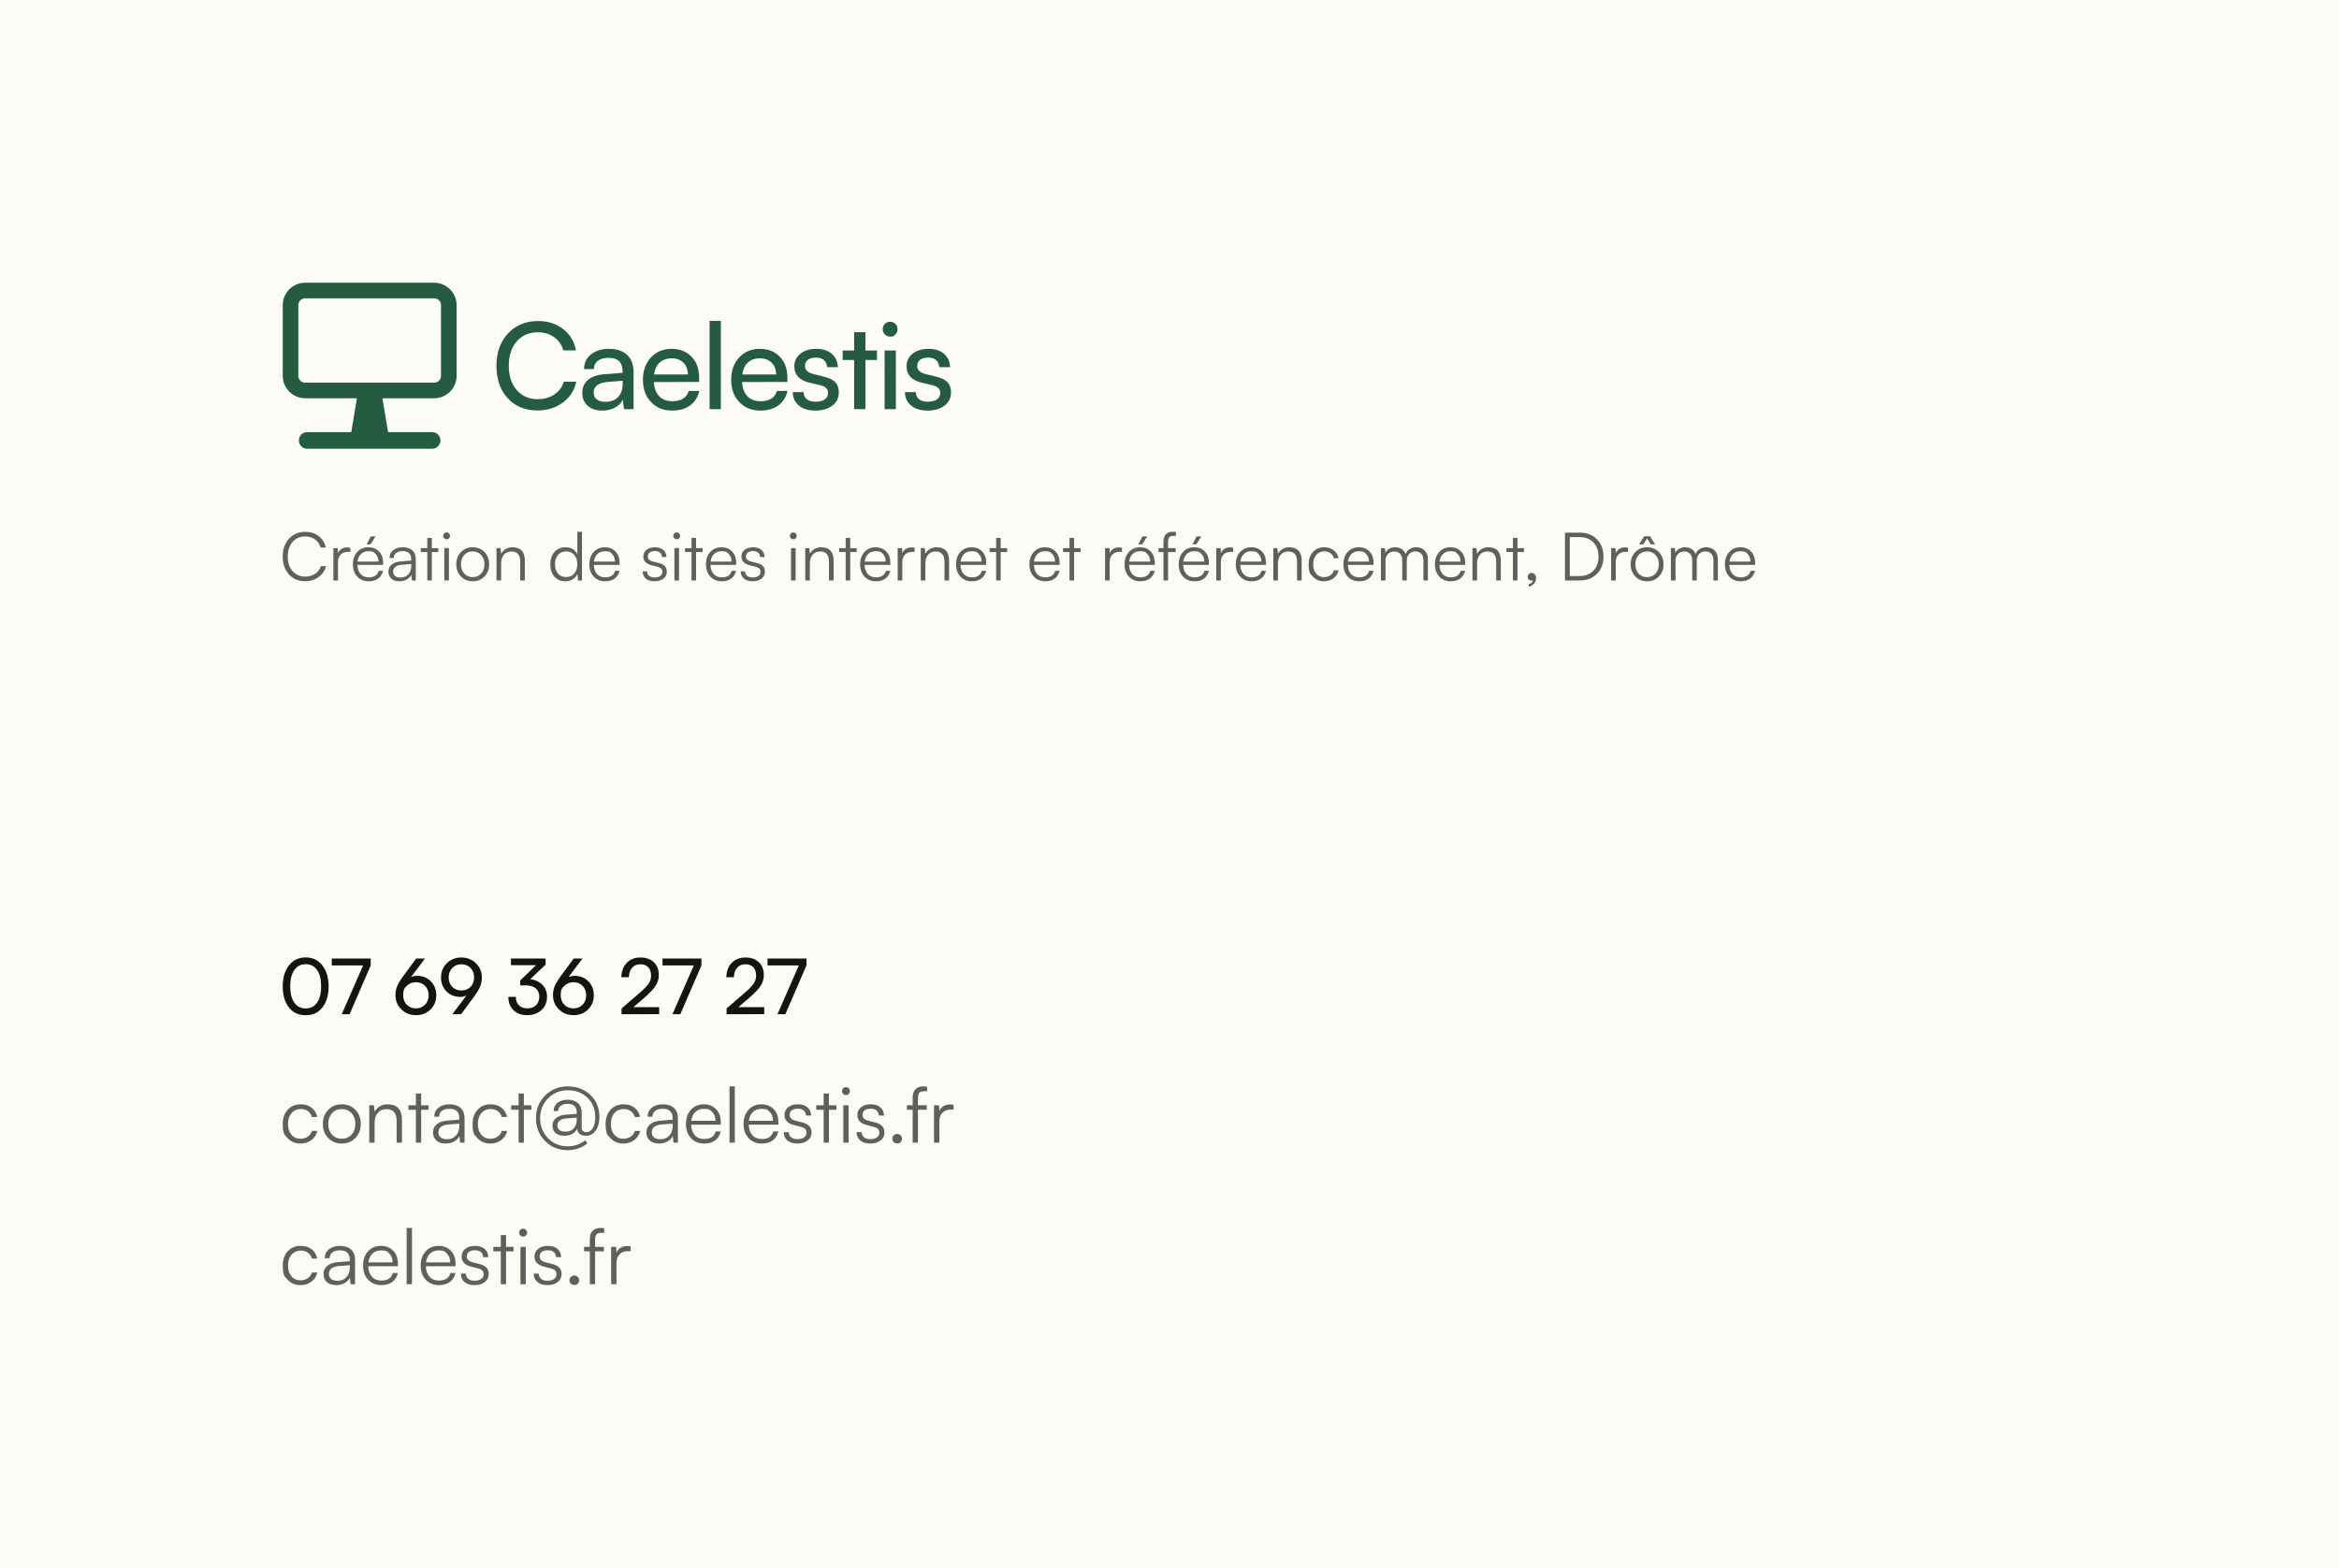
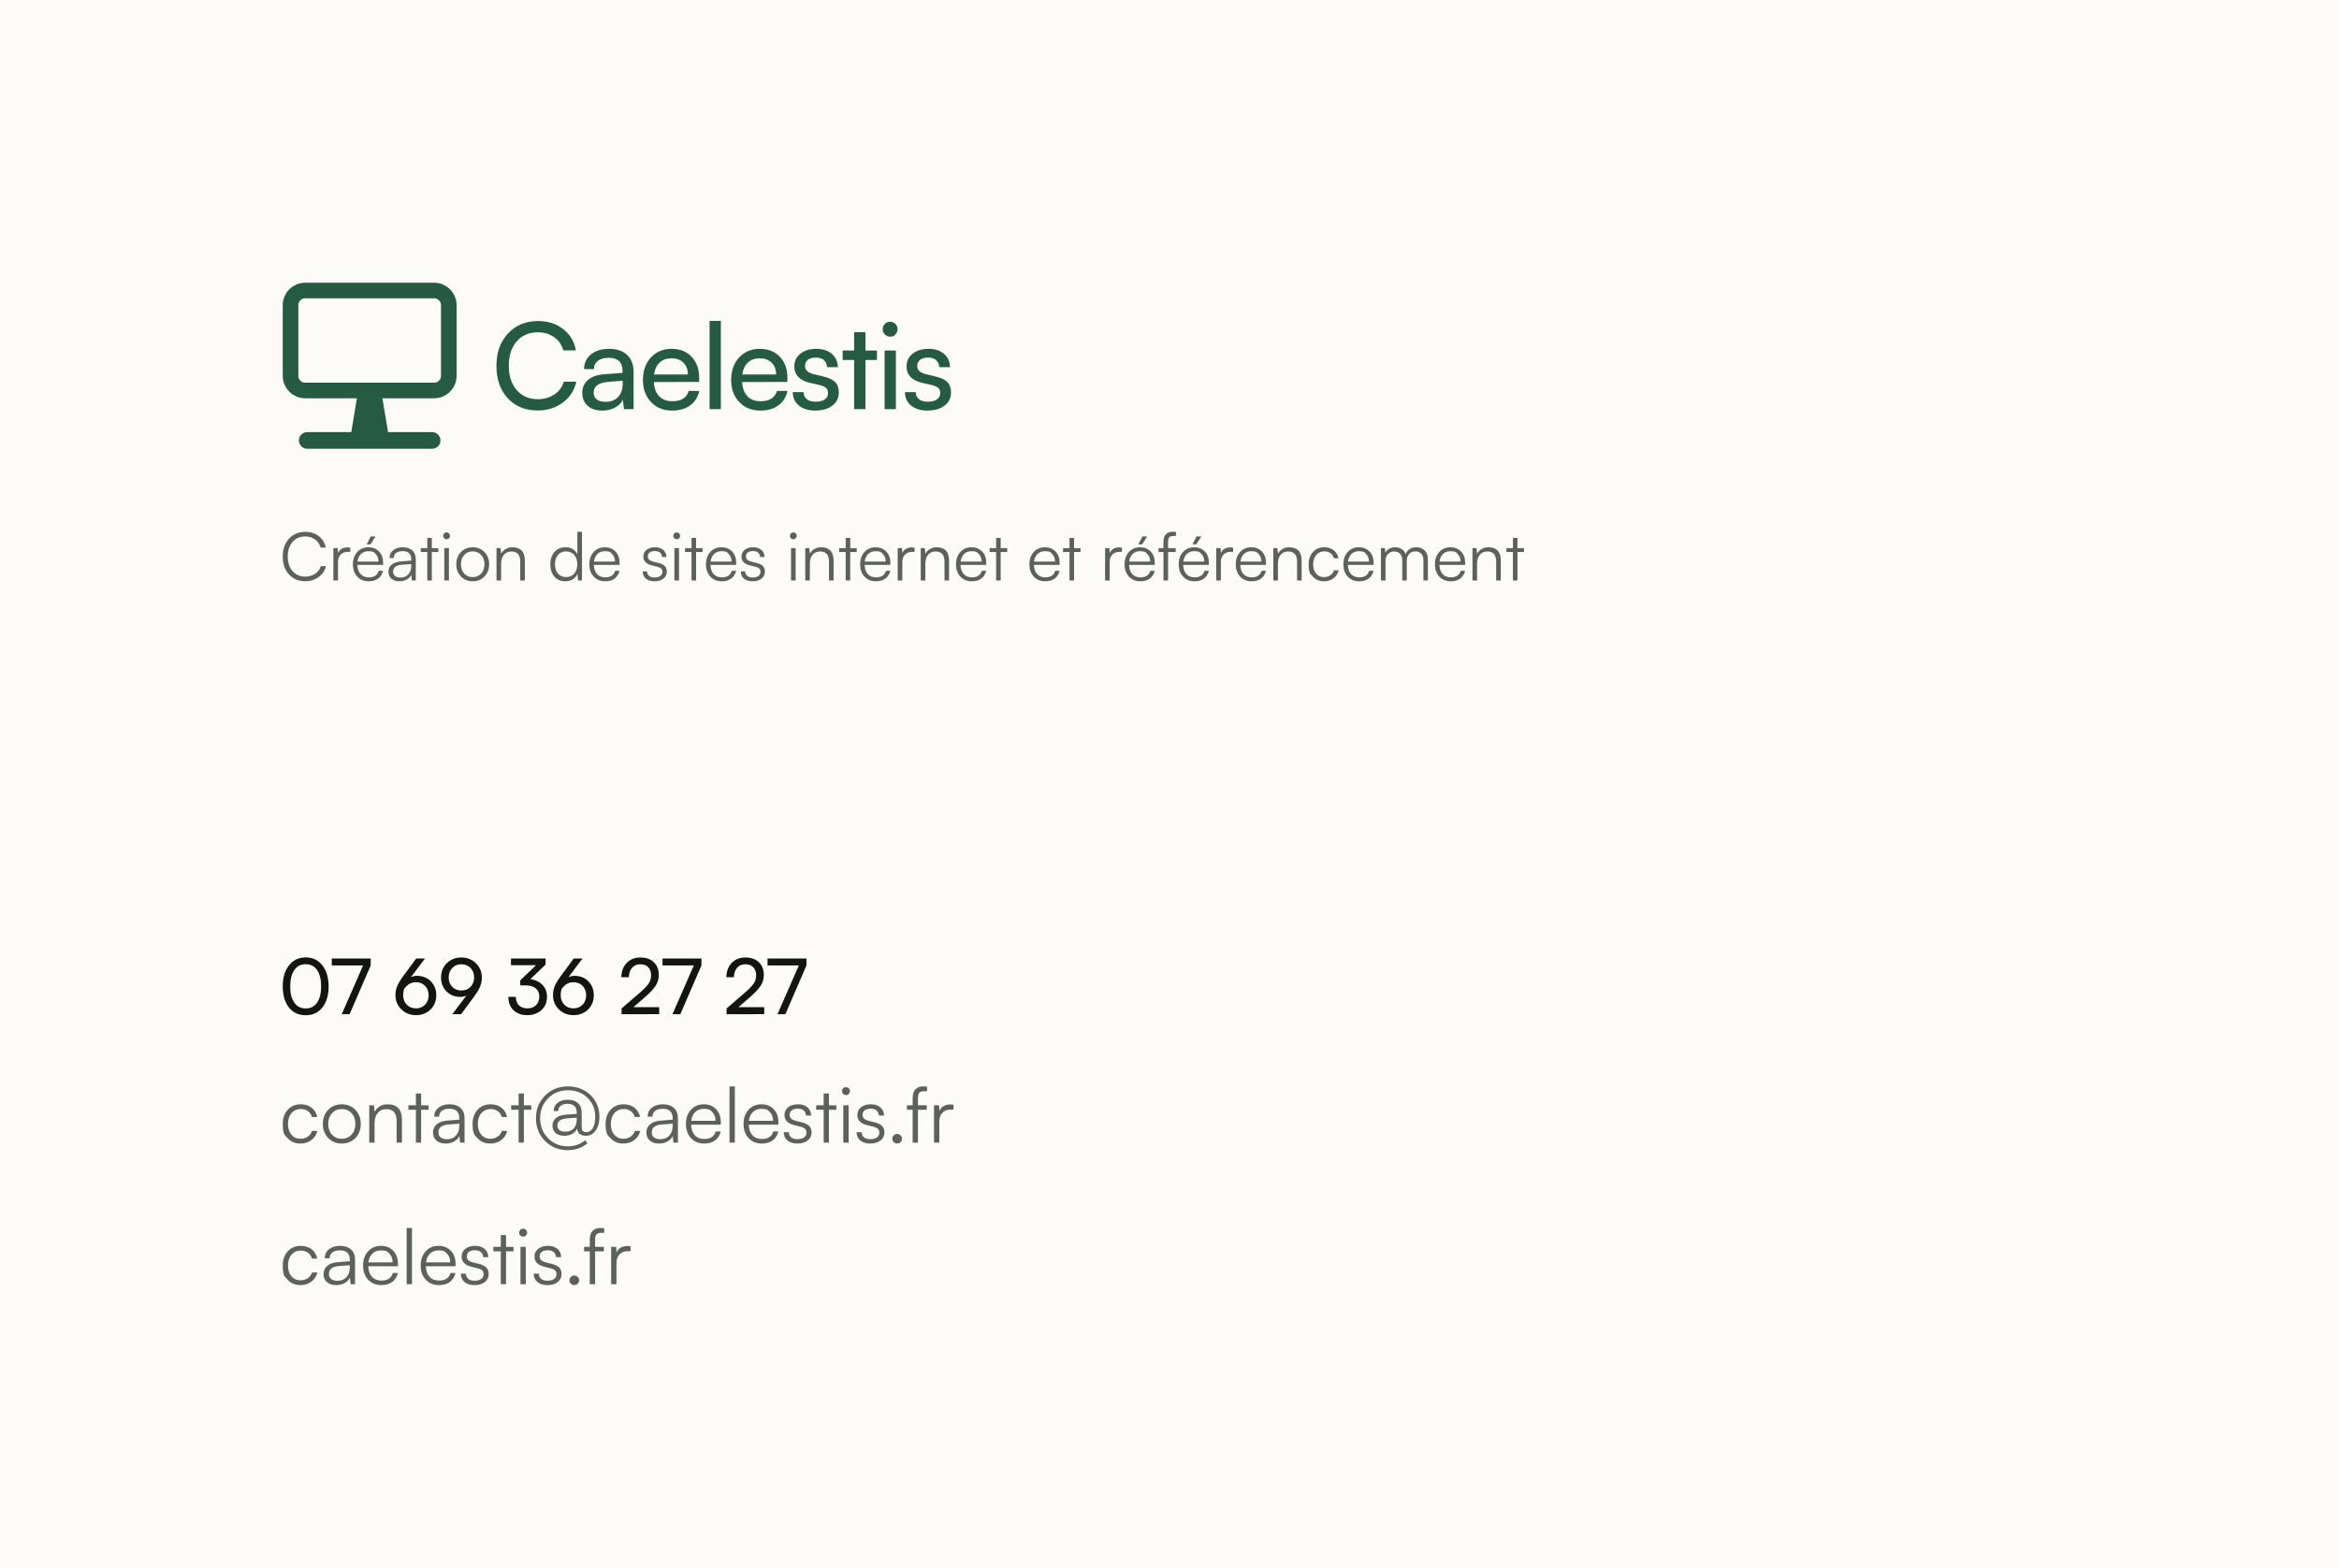
<svg xmlns="http://www.w3.org/2000/svg" width="91mm" height="61mm" viewBox="0 0 91 61">
  <rect width="91" height="61" fill="#FCFBF8" />
  <g transform="translate(10.3317 10.6557) scale(0.081007)">
    <path d="M12 15A7 7 0 0 1 19 8L81 8A7 7 0 0 1 88 15L88 49A7 7 0 0 1 81 56L19 56A7 7 0 0 1 12 49Z" fill="none" stroke="#255C41" stroke-width="7.5" />
    <path d="M44.5 56L40.5 80L59.5 80L55.5 56Z" fill="#255C41" />
    <rect x="16" y="76" width="68" height="8" rx="4" fill="#255C41" />
    <path transform="translate(108.529 64.966) scale(0.057574 -0.057574)" d="M384 -11Q229 -11 135 91Q41 193 41 361Q41 528 137.5 631.5Q234 735 389 735Q511 735 597.5 668Q684 601 704 490L599 490Q579 560 522 600.5Q465 641 386 641Q276 641 210 565Q144 489 144 362Q144 235 210 159Q276 83 386 83Q465 83 524 122.5Q583 162 603 229L707 229Q684 121 595 55Q506 -11 384 -11Z" fill="#255C41" />
    <path transform="translate(149.579 64.966) scale(0.057574 -0.057574)" d="M211 -12Q133 -12 88.5 28.5Q44 69 44 136Q44 203 91.5 243.5Q139 284 226 291L380 303L380 317Q380 428 265 428Q206 428 173.5 403Q141 378 141 334L59 334Q59 410 116.5 456.5Q174 503 269 503Q363 503 417.5 453Q472 403 472 307L472 0L392 0L382 79Q363 37 316.5 12.5Q270 -12 211 -12ZM238 61Q305 61 343 101.5Q381 142 381 211L381 237L256 227Q139 216 139 139Q139 101 165 81Q191 61 238 61Z" fill="#255C41" />
    <path transform="translate(179.172 64.966) scale(0.057574 -0.057574)" d="M279 -12Q171 -12 103.5 59Q36 130 36 244Q36 359 102.5 431Q169 503 275 503Q379 503 442 437Q505 371 505 262L505 227L127 226Q132 149 171.5 107.5Q211 66 281 66Q393 66 418 152L506 152Q488 73 429 30.5Q370 -12 279 -12ZM275 424Q214 424 176 389Q138 354 129 289L411 289Q411 350 374 387Q337 424 275 424Z" fill="#255C41" />
    <path transform="translate(209.225 64.966) scale(0.057574 -0.057574)" d="M164 0L70 0L70 736L164 736Z" fill="#255C41" />
    <path transform="translate(221.546 64.966) scale(0.057574 -0.057574)" d="M279 -12Q171 -12 103.5 59Q36 130 36 244Q36 359 102.5 431Q169 503 275 503Q379 503 442 437Q505 371 505 262L505 227L127 226Q132 149 171.5 107.5Q211 66 281 66Q393 66 418 152L506 152Q488 73 429 30.5Q370 -12 279 -12ZM275 424Q214 424 176 389Q138 354 129 289L411 289Q411 350 374 387Q337 424 275 424Z" fill="#255C41" />
    <path transform="translate(251.599 64.966) scale(0.057574 -0.057574)" d="M28 142L118 142Q118 105 144.5 83.5Q171 62 218 62Q267 62 294.5 81Q322 100 322 134Q322 160 307 175.5Q292 191 255 200L169 220Q41 251 41 356Q41 423 92 463Q143 503 225 503Q305 503 353.5 461.5Q402 420 404 350L314 350Q312 387 288 408.5Q264 430 222 430Q178 430 154 411.5Q130 393 130 359Q130 310 202 292L288 271Q352 256 382 225Q412 194 412 140Q412 71 358 29.5Q304 -12 216 -12Q130 -12 79 30Q28 72 28 142Z" fill="#255C41" />
    <path transform="translate(276.241 64.966) scale(0.057574 -0.057574)" d="M206 0L112 0L112 410L16 410L16 489L112 489L112 642L206 642L206 489L302 489L302 410L206 410Z" fill="#255C41" />
    <path transform="translate(293.398 64.966) scale(0.057574 -0.057574)" d="M158 623.5Q158 623.5 149 614.25Q140 605 114 605Q88 605 70 623.5Q52 642 52 667Q52 693 70 711Q88 729 114 729Q140 729 158 711Q176 693 176 667Q176 642 158 623.5ZM68 0L68 489L162 489L162 0Z" fill="#255C41" />
    <path transform="translate(305.488 64.966) scale(0.057574 -0.057574)" d="M28 142L118 142Q118 105 144.5 83.5Q171 62 218 62Q267 62 294.5 81Q322 100 322 134Q322 160 307 175.5Q292 191 255 200L169 220Q41 251 41 356Q41 423 92 463Q143 503 225 503Q305 503 353.5 461.5Q402 420 404 350L314 350Q312 387 288 408.5Q264 430 222 430Q178 430 154 411.5Q130 393 130 359Q130 310 202 292L288 271Q352 256 382 225Q412 194 412 140Q412 71 358 29.5Q304 -12 216 -12Q130 -12 79 30Q28 72 28 142Z" fill="#255C41" />
  </g>
  <g fill="#5C6259">
    <path transform="translate(10.888 22.585) scale(0.0026 -0.0026)" d="M379 -11Q229 -11 136 91Q43 193 43 358Q43 523 137 625.5Q231 728 383 728Q499 728 582 663.5Q665 599 687 493L610 493Q588 570 526 614.5Q464 659 380 659Q262 659 190 576.5Q118 494 118 358Q118 223 190 140.5Q262 58 380 58Q465 58 528 100.5Q591 143 614 215L691 215Q666 114 580 51.5Q494 -11 379 -11Z" />
    <path transform="translate(12.783 22.585) scale(0.0026 -0.0026)" d="M325 490L325 428L287 428Q220 428 180.5 386.5Q141 345 141 276L141 0L72 0L72 484L137 484L142 409Q156 449 193 472Q230 495 280 495Q304 495 325 490Z" />
    <path transform="translate(13.631 22.585) scale(0.0026 -0.0026)" d="M377 659L301 540L244 540L305 659ZM275 -12Q169 -12 103.5 58Q38 128 38 242Q38 355 102.5 426Q167 497 270 497Q368 497 429 433.5Q490 370 490 267L490 233L105 233Q109 144 153.5 95.5Q198 47 276 47Q396 47 424 145L490 145Q470 68 415 28Q360 -12 275 -12ZM379.5 395.5Q379.5 395.5 358.75 416.75Q338 438 270 438Q202 438 159 396.5Q116 355 107 283L421 283Q421 353 379.5 395.5Z" />
    <path transform="translate(14.991 22.585) scale(0.0026 -0.0026)" d="M211 -12Q135 -12 91 27Q47 66 47 131Q47 197 95 237.5Q143 278 228 285L388 298L388 314Q388 439 260 439Q197 439 161.5 412Q126 385 126 336L63 336Q63 409 117.5 453Q172 497 262 497Q350 497 403 451Q456 405 456 313L456 0L398 0L389 85Q366 39 319 13.5Q272 -12 211 -12ZM227 44Q302 44 345 92Q388 140 388 220L388 246L245 235Q117 224 117 133Q117 90 146.5 67Q176 44 227 44Z" />
    <path transform="translate(16.325 22.585) scale(0.0026 -0.0026)" d="M183 0L115 0L115 426L18 426L18 484L115 484L115 637L183 637L183 484L280 484L280 426L183 426Z" />
    <path transform="translate(17.099 22.585) scale(0.0026 -0.0026)" d="M142.5 632Q142.5 632 134.75 624.5Q127 617 106 617Q85 617 70 632Q55 647 55 668Q55 689 70 704.5Q85 720 106 720Q127 720 142.5 704.5Q158 689 158 668Q158 647 142.5 632ZM72 0L72 484L141 484L141 0Z" />
    <path transform="translate(17.653 22.585) scale(0.0026 -0.0026)" d="M38 242Q38 353 107.5 425Q177 497 284 497Q391 497 460.5 425Q530 353 530 242Q530 132 460.5 60Q391 -12 284 -12Q177 -12 107.5 60Q38 132 38 242ZM108 243Q108 157 157 103.5Q206 50 284 50Q361 50 410.5 104Q460 158 460 243Q460 327 410.5 381Q361 435 284 435Q206 435 157 381Q108 327 108 243Z" />
    <path transform="translate(19.130 22.585) scale(0.0026 -0.0026)" d="M141 0L72 0L72 484L132 484L142 400Q166 446 210.5 471.5Q255 497 308 497Q496 497 496 296L496 0L427 0L427 281Q427 434 296 434Q223 434 182 385Q141 336 141 253Z" />
    <path transform="translate(21.311 22.585) scale(0.0026 -0.0026)" d="M262 -12Q158 -12 98 59Q38 130 38 241Q38 354 99 425.5Q160 497 265 497Q392 497 443 392L443 729L512 729L512 0L452 0L445 99Q420 44 372 16Q324 -12 262 -12ZM274 51Q352 51 397 104Q442 157 442 243Q442 328 397 381.5Q352 435 274 435Q197 435 152.5 381.5Q108 328 108 243Q108 157 152.5 104Q197 51 274 51Z" />
    <path transform="translate(22.830 22.585) scale(0.0026 -0.0026)" d="M275 -12Q169 -12 103.5 58Q38 128 38 242Q38 355 102.5 426Q167 497 270 497Q368 497 429 433.5Q490 370 490 267L490 233L105 233Q109 144 153.5 95.5Q198 47 276 47Q396 47 424 145L490 145Q470 68 415 28Q360 -12 275 -12ZM379.5 395.5Q379.5 395.5 358.75 416.75Q338 438 270 438Q202 438 159 396.5Q116 355 107 283L421 283Q421 353 379.5 395.5Z" />
    <path transform="translate(24.923 22.585) scale(0.0026 -0.0026)" d="M31 136L97 136Q97 94 126.5 69.5Q156 45 207 45Q263 45 294.5 67.5Q326 90 326 129Q326 160 308.5 178Q291 196 249 206L166 227Q41 258 41 358Q41 421 89 459Q137 497 216 497Q293 497 339 457.5Q385 418 387 351L320 351Q318 393 290.5 416.5Q263 440 214 440Q163 440 135.5 419Q108 398 108 359Q108 302 187 283L270 262Q333 246 362.5 215Q392 184 392 132Q392 67 341.5 27.5Q291 -12 208 -12Q126 -12 78.5 28Q31 68 31 136Z" />
    <path transform="translate(26.051 22.585) scale(0.0026 -0.0026)" d="M142.5 632Q142.5 632 134.75 624.5Q127 617 106 617Q85 617 70 632Q55 647 55 668Q55 689 70 704.5Q85 720 106 720Q127 720 142.5 704.5Q158 689 158 668Q158 647 142.5 632ZM72 0L72 484L141 484L141 0Z" />
    <path transform="translate(26.605 22.585) scale(0.0026 -0.0026)" d="M183 0L115 0L115 426L18 426L18 484L115 484L115 637L183 637L183 484L280 484L280 426L183 426Z" />
    <path transform="translate(27.367 22.585) scale(0.0026 -0.0026)" d="M275 -12Q169 -12 103.5 58Q38 128 38 242Q38 355 102.5 426Q167 497 270 497Q368 497 429 433.5Q490 370 490 267L490 233L105 233Q109 144 153.5 95.5Q198 47 276 47Q396 47 424 145L490 145Q470 68 415 28Q360 -12 275 -12ZM379.5 395.5Q379.5 395.5 358.75 416.75Q338 438 270 438Q202 438 159 396.5Q116 355 107 283L421 283Q421 353 379.5 395.5Z" />
    <path transform="translate(28.740 22.585) scale(0.0026 -0.0026)" d="M31 136L97 136Q97 94 126.5 69.5Q156 45 207 45Q263 45 294.5 67.5Q326 90 326 129Q326 160 308.5 178Q291 196 249 206L166 227Q41 258 41 358Q41 421 89 459Q137 497 216 497Q293 497 339 457.5Q385 418 387 351L320 351Q318 393 290.5 416.5Q263 440 214 440Q163 440 135.5 419Q108 398 108 359Q108 302 187 283L270 262Q333 246 362.5 215Q392 184 392 132Q392 67 341.5 27.5Q291 -12 208 -12Q126 -12 78.5 28Q31 68 31 136Z" />
    <path transform="translate(30.588 22.585) scale(0.0026 -0.0026)" d="M142.5 632Q142.5 632 134.75 624.5Q127 617 106 617Q85 617 70 632Q55 647 55 668Q55 689 70 704.5Q85 720 106 720Q127 720 142.5 704.5Q158 689 158 668Q158 647 142.5 632ZM72 0L72 484L141 484L141 0Z" />
    <path transform="translate(31.142 22.585) scale(0.0026 -0.0026)" d="M141 0L72 0L72 484L132 484L142 400Q166 446 210.5 471.5Q255 497 308 497Q496 497 496 296L496 0L427 0L427 281Q427 434 296 434Q223 434 182 385Q141 336 141 253Z" />
    <path transform="translate(32.603 22.585) scale(0.0026 -0.0026)" d="M183 0L115 0L115 426L18 426L18 484L115 484L115 637L183 637L183 484L280 484L280 426L183 426Z" />
    <path transform="translate(33.365 22.585) scale(0.0026 -0.0026)" d="M275 -12Q169 -12 103.5 58Q38 128 38 242Q38 355 102.5 426Q167 497 270 497Q368 497 429 433.5Q490 370 490 267L490 233L105 233Q109 144 153.5 95.5Q198 47 276 47Q396 47 424 145L490 145Q470 68 415 28Q360 -12 275 -12ZM379.5 395.5Q379.5 395.5 358.75 416.75Q338 438 270 438Q202 438 159 396.5Q116 355 107 283L421 283Q421 353 379.5 395.5Z" />
    <path transform="translate(34.738 22.585) scale(0.0026 -0.0026)" d="M325 490L325 428L287 428Q220 428 180.5 386.5Q141 345 141 276L141 0L72 0L72 484L137 484L142 409Q156 449 193 472Q230 495 280 495Q304 495 325 490Z" />
    <path transform="translate(35.635 22.585) scale(0.0026 -0.0026)" d="M141 0L72 0L72 484L132 484L142 400Q166 446 210.5 471.5Q255 497 308 497Q496 497 496 296L496 0L427 0L427 281Q427 434 296 434Q223 434 182 385Q141 336 141 253Z" />
    <path transform="translate(37.096 22.585) scale(0.0026 -0.0026)" d="M275 -12Q169 -12 103.5 58Q38 128 38 242Q38 355 102.5 426Q167 497 270 497Q368 497 429 433.5Q490 370 490 267L490 233L105 233Q109 144 153.5 95.5Q198 47 276 47Q396 47 424 145L490 145Q470 68 415 28Q360 -12 275 -12ZM379.5 395.5Q379.5 395.5 358.75 416.75Q338 438 270 438Q202 438 159 396.5Q116 355 107 283L421 283Q421 353 379.5 395.5Z" />
    <path transform="translate(38.456 22.585) scale(0.0026 -0.0026)" d="M183 0L115 0L115 426L18 426L18 484L115 484L115 637L183 637L183 484L280 484L280 426L183 426Z" />
    <path transform="translate(39.951 22.585) scale(0.0026 -0.0026)" d="M275 -12Q169 -12 103.5 58Q38 128 38 242Q38 355 102.5 426Q167 497 270 497Q368 497 429 433.5Q490 370 490 267L490 233L105 233Q109 144 153.5 95.5Q198 47 276 47Q396 47 424 145L490 145Q470 68 415 28Q360 -12 275 -12ZM379.5 395.5Q379.5 395.5 358.75 416.75Q338 438 270 438Q202 438 159 396.5Q116 355 107 283L421 283Q421 353 379.5 395.5Z" />
    <path transform="translate(41.311 22.585) scale(0.0026 -0.0026)" d="M183 0L115 0L115 426L18 426L18 484L115 484L115 637L183 637L183 484L280 484L280 426L183 426Z" />
    <path transform="translate(42.806 22.585) scale(0.0026 -0.0026)" d="M325 490L325 428L287 428Q220 428 180.5 386.5Q141 345 141 276L141 0L72 0L72 484L137 484L142 409Q156 449 193 472Q230 495 280 495Q304 495 325 490Z" />
    <path transform="translate(43.653 22.585) scale(0.0026 -0.0026)" d="M377 659L301 540L244 540L305 659ZM275 -12Q169 -12 103.5 58Q38 128 38 242Q38 355 102.5 426Q167 497 270 497Q368 497 429 433.5Q490 370 490 267L490 233L105 233Q109 144 153.5 95.5Q198 47 276 47Q396 47 424 145L490 145Q470 68 415 28Q360 -12 275 -12ZM379.5 395.5Q379.5 395.5 358.75 416.75Q338 438 270 438Q202 438 159 396.5Q116 355 107 283L421 283Q421 353 379.5 395.5Z" />
    <path transform="translate(45.026 22.585) scale(0.0026 -0.0026)" d="M18 484L92 484L92 578Q92 655 129 692Q166 729 226 729Q258 729 279 725L279 666L238 666Q194 666 177.5 644.5Q161 623 161 578L161 484L275 484L275 426L161 426L161 0L92 0L92 426L18 426Z" />
    <path transform="translate(45.759 22.585) scale(0.0026 -0.0026)" d="M377 659L301 540L244 540L305 659ZM275 -12Q169 -12 103.5 58Q38 128 38 242Q38 355 102.5 426Q167 497 270 497Q368 497 429 433.5Q490 370 490 267L490 233L105 233Q109 144 153.5 95.5Q198 47 276 47Q396 47 424 145L490 145Q470 68 415 28Q360 -12 275 -12ZM379.5 395.5Q379.5 395.5 358.75 416.75Q338 438 270 438Q202 438 159 396.5Q116 355 107 283L421 283Q421 353 379.5 395.5Z" />
    <path transform="translate(47.132 22.585) scale(0.0026 -0.0026)" d="M325 490L325 428L287 428Q220 428 180.5 386.5Q141 345 141 276L141 0L72 0L72 484L137 484L142 409Q156 449 193 472Q230 495 280 495Q304 495 325 490Z" />
    <path transform="translate(47.980 22.585) scale(0.0026 -0.0026)" d="M275 -12Q169 -12 103.5 58Q38 128 38 242Q38 355 102.5 426Q167 497 270 497Q368 497 429 433.5Q490 370 490 267L490 233L105 233Q109 144 153.5 95.5Q198 47 276 47Q396 47 424 145L490 145Q470 68 415 28Q360 -12 275 -12ZM379.5 395.5Q379.5 395.5 358.75 416.75Q338 438 270 438Q202 438 159 396.5Q116 355 107 283L421 283Q421 353 379.5 395.5Z" />
    <path transform="translate(49.352 22.585) scale(0.0026 -0.0026)" d="M141 0L72 0L72 484L132 484L142 400Q166 446 210.5 471.5Q255 497 308 497Q496 497 496 296L496 0L427 0L427 281Q427 434 296 434Q223 434 182 385Q141 336 141 253Z" />
    <path transform="translate(50.814 22.585) scale(0.0026 -0.0026)" d="M101.5 57.5Q101.5 57.5 69.75 92.25Q38 127 38 241Q38 355 102.5 426Q167 497 272 497Q356 497 413.5 452Q471 407 485 332L416 332Q403 381 364 408.5Q325 436 273 436Q199 436 152.5 383Q106 330 106 242Q106 156 150.5 103Q195 50 268 50Q322 50 362.5 77.5Q403 105 417 152L487 152Q470 78 410 33Q350 -12 268 -12Q165 -12 101.5 57.5Z" />
    <path transform="translate(52.166 22.585) scale(0.0026 -0.0026)" d="M275 -12Q169 -12 103.5 58Q38 128 38 242Q38 355 102.5 426Q167 497 270 497Q368 497 429 433.5Q490 370 490 267L490 233L105 233Q109 144 153.5 95.5Q198 47 276 47Q396 47 424 145L490 145Q470 68 415 28Q360 -12 275 -12ZM379.5 395.5Q379.5 395.5 358.75 416.75Q338 438 270 438Q202 438 159 396.5Q116 355 107 283L421 283Q421 353 379.5 395.5Z" />
    <path transform="translate(53.538 22.585) scale(0.0026 -0.0026)" d="M141 0L72 0L72 484L132 484L140 415Q158 453 196.5 475Q235 497 286 497Q342 497 383.5 469.5Q425 442 442 394Q459 442 501 469.5Q543 497 601 497Q680 497 727.5 448.5Q775 400 775 317L775 0L708 0L708 303Q708 365 676 400Q644 435 588 435Q529 435 494 396Q459 357 459 299L459 0L391 0L391 304Q391 365 358.5 399.5Q326 434 271 434Q212 434 176.5 395.5Q141 357 141 300Z" />
    <path transform="translate(55.728 22.585) scale(0.0026 -0.0026)" d="M275 -12Q169 -12 103.5 58Q38 128 38 242Q38 355 102.5 426Q167 497 270 497Q368 497 429 433.5Q490 370 490 267L490 233L105 233Q109 144 153.5 95.5Q198 47 276 47Q396 47 424 145L490 145Q470 68 415 28Q360 -12 275 -12ZM379.5 395.5Q379.5 395.5 358.75 416.75Q338 438 270 438Q202 438 159 396.5Q116 355 107 283L421 283Q421 353 379.5 395.5Z" />
    <path transform="translate(57.100 22.585) scale(0.0026 -0.0026)" d="M141 0L72 0L72 484L132 484L142 400Q166 446 210.5 471.5Q255 497 308 497Q496 497 496 296L496 0L427 0L427 281Q427 434 296 434Q223 434 182 385Q141 336 141 253Z" />
    <path transform="translate(58.562 22.585) scale(0.0026 -0.0026)" d="M183 0L115 0L115 426L18 426L18 484L115 484L115 637L183 637L183 484L280 484L280 426L183 426Z" />
-     <path transform="translate(59.258 22.585) scale(0.0026 -0.0026)" d="M194 34Q194 -12 162.5 -48Q131 -84 84 -91L84 -54Q111 -50 128.5 -32.5Q146 -15 146 6Q136 -1 120 -1Q98 -1 83 13.5Q68 28 68 53Q68 79 84.5 96Q101 113 127 113Q155 113 174.5 91.5Q194 70 194 34Z" />
-     <path transform="translate(60.660 22.585) scale(0.0026 -0.0026)" d="M305 0L87 0L87 716L303 716Q465 716 564 617.5Q663 519 663 358Q663 197 564.5 98.5Q466 0 305 0ZM300 650L159 650L159 66L302 66Q433 66 511 145Q589 224 589 358Q589 492 511 571Q433 650 300 650Z" />
-     <path transform="translate(62.495 22.585) scale(0.0026 -0.0026)" d="M325 490L325 428L287 428Q220 428 180.5 386.5Q141 345 141 276L141 0L72 0L72 484L137 484L142 409Q156 449 193 472Q230 495 280 495Q304 495 325 490Z" />
-     <path transform="translate(63.343 22.585) scale(0.0026 -0.0026)" d="M226 540L164 540L240 662L327 662L403 540L341 540L284 629ZM38 242Q38 353 107.5 425Q177 497 284 497Q391 497 460.5 425Q530 353 530 242Q530 132 460.5 60Q391 -12 284 -12Q177 -12 107.5 60Q38 132 38 242ZM108 243Q108 157 157 103.5Q206 50 284 50Q361 50 410.5 104Q460 158 460 243Q460 327 410.5 381Q361 435 284 435Q206 435 157 381Q108 327 108 243Z" />
-     <path transform="translate(64.820 22.585) scale(0.0026 -0.0026)" d="M141 0L72 0L72 484L132 484L140 415Q158 453 196.5 475Q235 497 286 497Q342 497 383.5 469.5Q425 442 442 394Q459 442 501 469.5Q543 497 601 497Q680 497 727.5 448.5Q775 400 775 317L775 0L708 0L708 303Q708 365 676 400Q644 435 588 435Q529 435 494 396Q459 357 459 299L459 0L391 0L391 304Q391 365 358.5 399.5Q326 434 271 434Q212 434 176.5 395.5Q141 357 141 300Z" />
-     <path transform="translate(67.009 22.585) scale(0.0026 -0.0026)" d="M275 -12Q169 -12 103.5 58Q38 128 38 242Q38 355 102.5 426Q167 497 270 497Q368 497 429 433.5Q490 370 490 267L490 233L105 233Q109 144 153.5 95.5Q198 47 276 47Q396 47 424 145L490 145Q470 68 415 28Q360 -12 275 -12ZM379.5 395.5Q379.5 395.5 358.75 416.75Q338 438 270 438Q202 438 159 396.5Q116 355 107 283L421 283Q421 353 379.5 395.5Z" />
  </g>
  <g fill="#12160F">
    <path transform="translate(10.853 39.461) scale(0.003 -0.003)" d="M49 361Q49 530 130 633.5Q211 737 347 737Q482 737 563 633.5Q644 530 644 361Q644 191 564.5 89Q485 -13 347 -13Q208 -13 128.5 88.5Q49 190 49 361ZM146 361Q146 227 199 151Q252 75 347 75Q442 75 494.5 151Q547 227 547 361Q547 497 494.5 573Q442 649 347 649Q252 649 199 572.5Q146 496 146 361Z" />
    <path transform="translate(12.884 39.461) scale(0.003 -0.003)" d="M8 723L513 723L513 633L239 0L137 0L414 633L8 633Z" />
    <path transform="translate(15.263 39.461) scale(0.003 -0.003)" d="M141 494L310 723L424 723L243 483Q281 498 319 498Q430 498 500 426.5Q570 355 570 247Q570 134 495 61Q420 -12 307 -12Q195 -12 118 62.5Q41 137 41 247Q41 311 63 364Q85 417 141 494ZM187.5 367.5Q187.5 367.5 164.25 343.75Q141 320 141 246Q141 172 187.5 124Q234 76 307 76Q379 76 425 124Q471 172 471 246Q471 320 425 367.5Q379 415 307 415Q234 415 187.5 367.5Z" />
    <path transform="translate(17.036 39.461) scale(0.003 -0.003)" d="M470 229L301 0L187 0L368 240Q330 225 292 225Q181 225 111 296.5Q41 368 41 477Q41 589 116.5 662.5Q192 736 304 736Q417 736 493.5 661Q570 586 570 476Q570 413 548 359.5Q526 306 470 229ZM470 477Q470 552 423.5 600Q377 648 304 648Q232 648 186 599.5Q140 551 140 477Q140 403 186 355.5Q232 308 304 308Q377 308 423.5 355.5Q470 403 470 477Z" />
    <path transform="translate(19.688 39.461) scale(0.003 -0.003)" d="M256 374L184 374L184 439L389 636L64 636L64 723L513 723L513 644L315 455Q410 443 470.5 382.5Q531 322 531 227Q531 119 458.5 53.5Q386 -12 274 -12Q165 -12 97.5 51.5Q30 115 30 225L127 225Q127 155 167 115.5Q207 76 276 76Q347 76 389 117.5Q431 159 431 229Q431 296 385.5 335Q340 374 256 374Z" />
    <path transform="translate(21.392 39.461) scale(0.003 -0.003)" d="M141 494L310 723L424 723L243 483Q281 498 319 498Q430 498 500 426.5Q570 355 570 247Q570 134 495 61Q420 -12 307 -12Q195 -12 118 62.5Q41 137 41 247Q41 311 63 364Q85 417 141 494ZM187.5 367.5Q187.5 367.5 164.25 343.75Q141 320 141 246Q141 172 187.5 124Q234 76 307 76Q379 76 425 124Q471 172 471 246Q471 320 425 367.5Q379 415 307 415Q234 415 187.5 367.5Z" />
    <path transform="translate(24.044 39.461) scale(0.003 -0.003)" d="M534 1L46 0L46 75L279 276Q367 352 398 398.5Q429 445 429 503Q429 571 392 609.5Q355 648 290 648Q223 648 182.5 602.5Q142 557 141 480L43 480Q45 596 113 666Q181 736 291 736Q400 736 464.5 674.5Q529 613 529 509Q529 433 488.5 370Q448 307 350 222L200 92L534 92Z" />
    <path transform="translate(25.751 39.461) scale(0.003 -0.003)" d="M8 723L513 723L513 633L239 0L137 0L414 633L8 633Z" />
    <path transform="translate(28.130 39.461) scale(0.003 -0.003)" d="M534 1L46 0L46 75L279 276Q367 352 398 398.5Q429 445 429 503Q429 571 392 609.5Q355 648 290 648Q223 648 182.5 602.5Q142 557 141 480L43 480Q45 596 113 666Q181 736 291 736Q400 736 464.5 674.5Q529 613 529 509Q529 433 488.5 370Q448 307 350 222L200 92L534 92Z" />
    <path transform="translate(29.837 39.461) scale(0.003 -0.003)" d="M8 723L513 723L513 633L239 0L137 0L414 633L8 633Z" />
  </g>
  <g fill="#5C6259">
    <path transform="translate(10.886 44.456) scale(0.003 -0.003)" d="M101.5 57.5Q101.5 57.5 69.75 92.25Q38 127 38 241Q38 355 102.5 426Q167 497 272 497Q356 497 413.5 452Q471 407 485 332L416 332Q403 381 364 408.5Q325 436 273 436Q199 436 152.5 383Q106 330 106 242Q106 156 150.5 103Q195 50 268 50Q322 50 362.5 77.5Q403 105 417 152L487 152Q470 78 410 33Q350 -12 268 -12Q165 -12 101.5 57.5Z" />
    <path transform="translate(12.446 44.456) scale(0.003 -0.003)" d="M38 242Q38 353 107.5 425Q177 497 284 497Q391 497 460.5 425Q530 353 530 242Q530 132 460.5 60Q391 -12 284 -12Q177 -12 107.5 60Q38 132 38 242ZM108 243Q108 157 157 103.5Q206 50 284 50Q361 50 410.5 104Q460 158 460 243Q460 327 410.5 381Q361 435 284 435Q206 435 157 381Q108 327 108 243Z" />
    <path transform="translate(14.150 44.456) scale(0.003 -0.003)" d="M141 0L72 0L72 484L132 484L142 400Q166 446 210.5 471.5Q255 497 308 497Q496 497 496 296L496 0L427 0L427 281Q427 434 296 434Q223 434 182 385Q141 336 141 253Z" />
    <path transform="translate(15.836 44.456) scale(0.003 -0.003)" d="M183 0L115 0L115 426L18 426L18 484L115 484L115 637L183 637L183 484L280 484L280 426L183 426Z" />
    <path transform="translate(16.706 44.456) scale(0.003 -0.003)" d="M211 -12Q135 -12 91 27Q47 66 47 131Q47 197 95 237.5Q143 278 228 285L388 298L388 314Q388 439 260 439Q197 439 161.5 412Q126 385 126 336L63 336Q63 409 117.5 453Q172 497 262 497Q350 497 403 451Q456 405 456 313L456 0L398 0L389 85Q366 39 319 13.5Q272 -12 211 -12ZM227 44Q302 44 345 92Q388 140 388 220L388 246L245 235Q117 224 117 133Q117 90 146.5 67Q176 44 227 44Z" />
    <path transform="translate(18.272 44.456) scale(0.003 -0.003)" d="M101.5 57.5Q101.5 57.5 69.75 92.25Q38 127 38 241Q38 355 102.5 426Q167 497 272 497Q356 497 413.5 452Q471 407 485 332L416 332Q403 381 364 408.5Q325 436 273 436Q199 436 152.5 383Q106 330 106 242Q106 156 150.5 103Q195 50 268 50Q322 50 362.5 77.5Q403 105 417 152L487 152Q470 78 410 33Q350 -12 268 -12Q165 -12 101.5 57.5Z" />
    <path transform="translate(19.832 44.456) scale(0.003 -0.003)" d="M183 0L115 0L115 426L18 426L18 484L115 484L115 637L183 637L183 484L280 484L280 426L183 426Z" />
    <path transform="translate(20.726 44.456) scale(0.003 -0.003)" d="M256 220Q256 280 300 317.5Q344 355 424 362L571 373L571 388Q571 503 452 503Q395 503 363 478Q331 453 331 409L271 409Q271 475 321.5 515.5Q372 556 455 556Q540 556 587.5 512Q635 468 635 387L635 196Q635 136 697 136Q748 136 779.5 190Q811 244 811 331Q811 483 710.5 581Q610 679 454 679Q303 679 199.5 574.5Q96 470 96 317Q96 162 199 57Q302 -48 454 -48Q584 -48 681 31L709 -10Q598 -98 454 -98Q278 -98 160 21Q42 140 42 317Q42 492 160.5 610.5Q279 729 454 729Q633 729 749 617Q865 505 865 331Q865 225 816.5 157Q768 89 692 89Q585 89 576 180Q555 137 511 113Q467 89 410 89Q339 89 297.5 124Q256 159 256 220ZM320 221Q320 183 347 162.5Q374 142 424 142Q492 142 531.5 184.5Q571 227 571 302L571 324L439 314Q320 303 320 221Z" />
    <path transform="translate(23.447 44.456) scale(0.003 -0.003)" d="M101.5 57.5Q101.5 57.5 69.75 92.25Q38 127 38 241Q38 355 102.5 426Q167 497 272 497Q356 497 413.5 452Q471 407 485 332L416 332Q403 381 364 408.5Q325 436 273 436Q199 436 152.5 383Q106 330 106 242Q106 156 150.5 103Q195 50 268 50Q322 50 362.5 77.5Q403 105 417 152L487 152Q470 78 410 33Q350 -12 268 -12Q165 -12 101.5 57.5Z" />
    <path transform="translate(25.007 44.456) scale(0.003 -0.003)" d="M211 -12Q135 -12 91 27Q47 66 47 131Q47 197 95 237.5Q143 278 228 285L388 298L388 314Q388 439 260 439Q197 439 161.5 412Q126 385 126 336L63 336Q63 409 117.5 453Q172 497 262 497Q350 497 403 451Q456 405 456 313L456 0L398 0L389 85Q366 39 319 13.5Q272 -12 211 -12ZM227 44Q302 44 345 92Q388 140 388 220L388 246L245 235Q117 224 117 133Q117 90 146.5 67Q176 44 227 44Z" />
    <path transform="translate(26.573 44.456) scale(0.003 -0.003)" d="M275 -12Q169 -12 103.5 58Q38 128 38 242Q38 355 102.5 426Q167 497 270 497Q368 497 429 433.5Q490 370 490 267L490 233L105 233Q109 144 153.5 95.5Q198 47 276 47Q396 47 424 145L490 145Q470 68 415 28Q360 -12 275 -12ZM379.5 395.5Q379.5 395.5 358.75 416.75Q338 438 270 438Q202 438 159 396.5Q116 355 107 283L421 283Q421 353 379.5 395.5Z" />
    <path transform="translate(28.157 44.456) scale(0.003 -0.003)" d="M144 0L75 0L75 729L144 729Z" />
    <path transform="translate(28.814 44.456) scale(0.003 -0.003)" d="M275 -12Q169 -12 103.5 58Q38 128 38 242Q38 355 102.5 426Q167 497 270 497Q368 497 429 433.5Q490 370 490 267L490 233L105 233Q109 144 153.5 95.5Q198 47 276 47Q396 47 424 145L490 145Q470 68 415 28Q360 -12 275 -12ZM379.5 395.5Q379.5 395.5 358.75 416.75Q338 438 270 438Q202 438 159 396.5Q116 355 107 283L421 283Q421 353 379.5 395.5Z" />
    <path transform="translate(30.398 44.456) scale(0.003 -0.003)" d="M31 136L97 136Q97 94 126.5 69.5Q156 45 207 45Q263 45 294.5 67.5Q326 90 326 129Q326 160 308.5 178Q291 196 249 206L166 227Q41 258 41 358Q41 421 89 459Q137 497 216 497Q293 497 339 457.5Q385 418 387 351L320 351Q318 393 290.5 416.5Q263 440 214 440Q163 440 135.5 419Q108 398 108 359Q108 302 187 283L270 262Q333 246 362.5 215Q392 184 392 132Q392 67 341.5 27.5Q291 -12 208 -12Q126 -12 78.5 28Q31 68 31 136Z" />
    <path transform="translate(31.700 44.456) scale(0.003 -0.003)" d="M183 0L115 0L115 426L18 426L18 484L115 484L115 637L183 637L183 484L280 484L280 426L183 426Z" />
    <path transform="translate(32.594 44.456) scale(0.003 -0.003)" d="M142.5 632Q142.5 632 134.75 624.5Q127 617 106 617Q85 617 70 632Q55 647 55 668Q55 689 70 704.5Q85 720 106 720Q127 720 142.5 704.5Q158 689 158 668Q158 647 142.5 632ZM72 0L72 484L141 484L141 0Z" />
    <path transform="translate(33.233 44.456) scale(0.003 -0.003)" d="M31 136L97 136Q97 94 126.5 69.5Q156 45 207 45Q263 45 294.5 67.5Q326 90 326 129Q326 160 308.5 178Q291 196 249 206L166 227Q41 258 41 358Q41 421 89 459Q137 497 216 497Q293 497 339 457.5Q385 418 387 351L320 351Q318 393 290.5 416.5Q263 440 214 440Q163 440 135.5 419Q108 398 108 359Q108 302 187 283L270 262Q333 246 362.5 215Q392 184 392 132Q392 67 341.5 27.5Q291 -12 208 -12Q126 -12 78.5 28Q31 68 31 136Z" />
    <path transform="translate(34.511 44.456) scale(0.003 -0.003)" d="M175.5 7Q175.5 7 166.25 -2Q157 -11 131 -11Q105 -11 86.5 7Q68 25 68 50Q68 76 87 94.5Q106 113 131 113Q156 113 175 94.5Q194 76 194 50Q194 25 175.5 7Z" />
    <path transform="translate(35.231 44.456) scale(0.003 -0.003)" d="M18 484L92 484L92 578Q92 655 129 692Q166 729 226 729Q258 729 279 725L279 666L238 666Q194 666 177.5 644.5Q161 623 161 578L161 484L275 484L275 426L161 426L161 0L92 0L92 426L18 426Z" />
    <path transform="translate(36.122 44.456) scale(0.003 -0.003)" d="M325 490L325 428L287 428Q220 428 180.5 386.5Q141 345 141 276L141 0L72 0L72 484L137 484L142 409Q156 449 193 472Q230 495 280 495Q304 495 325 490Z" />
  </g>
  <g fill="#5C6259">
    <path transform="translate(10.886 49.964) scale(0.003 -0.003)" d="M101.5 57.5Q101.5 57.5 69.75 92.25Q38 127 38 241Q38 355 102.5 426Q167 497 272 497Q356 497 413.5 452Q471 407 485 332L416 332Q403 381 364 408.5Q325 436 273 436Q199 436 152.5 383Q106 330 106 242Q106 156 150.5 103Q195 50 268 50Q322 50 362.5 77.5Q403 105 417 152L487 152Q470 78 410 33Q350 -12 268 -12Q165 -12 101.5 57.5Z" />
    <path transform="translate(12.446 49.964) scale(0.003 -0.003)" d="M211 -12Q135 -12 91 27Q47 66 47 131Q47 197 95 237.5Q143 278 228 285L388 298L388 314Q388 439 260 439Q197 439 161.5 412Q126 385 126 336L63 336Q63 409 117.5 453Q172 497 262 497Q350 497 403 451Q456 405 456 313L456 0L398 0L389 85Q366 39 319 13.5Q272 -12 211 -12ZM227 44Q302 44 345 92Q388 140 388 220L388 246L245 235Q117 224 117 133Q117 90 146.5 67Q176 44 227 44Z" />
    <path transform="translate(14.012 49.964) scale(0.003 -0.003)" d="M275 -12Q169 -12 103.5 58Q38 128 38 242Q38 355 102.5 426Q167 497 270 497Q368 497 429 433.5Q490 370 490 267L490 233L105 233Q109 144 153.5 95.5Q198 47 276 47Q396 47 424 145L490 145Q470 68 415 28Q360 -12 275 -12ZM379.5 395.5Q379.5 395.5 358.75 416.75Q338 438 270 438Q202 438 159 396.5Q116 355 107 283L421 283Q421 353 379.5 395.5Z" />
    <path transform="translate(15.596 49.964) scale(0.003 -0.003)" d="M144 0L75 0L75 729L144 729Z" />
    <path transform="translate(16.253 49.964) scale(0.003 -0.003)" d="M275 -12Q169 -12 103.5 58Q38 128 38 242Q38 355 102.5 426Q167 497 270 497Q368 497 429 433.5Q490 370 490 267L490 233L105 233Q109 144 153.5 95.5Q198 47 276 47Q396 47 424 145L490 145Q470 68 415 28Q360 -12 275 -12ZM379.5 395.5Q379.5 395.5 358.75 416.75Q338 438 270 438Q202 438 159 396.5Q116 355 107 283L421 283Q421 353 379.5 395.5Z" />
    <path transform="translate(17.837 49.964) scale(0.003 -0.003)" d="M31 136L97 136Q97 94 126.5 69.5Q156 45 207 45Q263 45 294.5 67.5Q326 90 326 129Q326 160 308.5 178Q291 196 249 206L166 227Q41 258 41 358Q41 421 89 459Q137 497 216 497Q293 497 339 457.5Q385 418 387 351L320 351Q318 393 290.5 416.5Q263 440 214 440Q163 440 135.5 419Q108 398 108 359Q108 302 187 283L270 262Q333 246 362.5 215Q392 184 392 132Q392 67 341.5 27.5Q291 -12 208 -12Q126 -12 78.5 28Q31 68 31 136Z" />
    <path transform="translate(19.139 49.964) scale(0.003 -0.003)" d="M183 0L115 0L115 426L18 426L18 484L115 484L115 637L183 637L183 484L280 484L280 426L183 426Z" />
    <path transform="translate(20.033 49.964) scale(0.003 -0.003)" d="M142.5 632Q142.5 632 134.75 624.5Q127 617 106 617Q85 617 70 632Q55 647 55 668Q55 689 70 704.5Q85 720 106 720Q127 720 142.5 704.5Q158 689 158 668Q158 647 142.5 632ZM72 0L72 484L141 484L141 0Z" />
    <path transform="translate(20.672 49.964) scale(0.003 -0.003)" d="M31 136L97 136Q97 94 126.5 69.5Q156 45 207 45Q263 45 294.5 67.5Q326 90 326 129Q326 160 308.5 178Q291 196 249 206L166 227Q41 258 41 358Q41 421 89 459Q137 497 216 497Q293 497 339 457.5Q385 418 387 351L320 351Q318 393 290.5 416.5Q263 440 214 440Q163 440 135.5 419Q108 398 108 359Q108 302 187 283L270 262Q333 246 362.5 215Q392 184 392 132Q392 67 341.5 27.5Q291 -12 208 -12Q126 -12 78.5 28Q31 68 31 136Z" />
    <path transform="translate(21.950 49.964) scale(0.003 -0.003)" d="M175.5 7Q175.5 7 166.25 -2Q157 -11 131 -11Q105 -11 86.5 7Q68 25 68 50Q68 76 87 94.5Q106 113 131 113Q156 113 175 94.5Q194 76 194 50Q194 25 175.5 7Z" />
    <path transform="translate(22.670 49.964) scale(0.003 -0.003)" d="M18 484L92 484L92 578Q92 655 129 692Q166 729 226 729Q258 729 279 725L279 666L238 666Q194 666 177.5 644.5Q161 623 161 578L161 484L275 484L275 426L161 426L161 0L92 0L92 426L18 426Z" />
    <path transform="translate(23.561 49.964) scale(0.003 -0.003)" d="M325 490L325 428L287 428Q220 428 180.5 386.5Q141 345 141 276L141 0L72 0L72 484L137 484L142 409Q156 449 193 472Q230 495 280 495Q304 495 325 490Z" />
  </g>
</svg>
